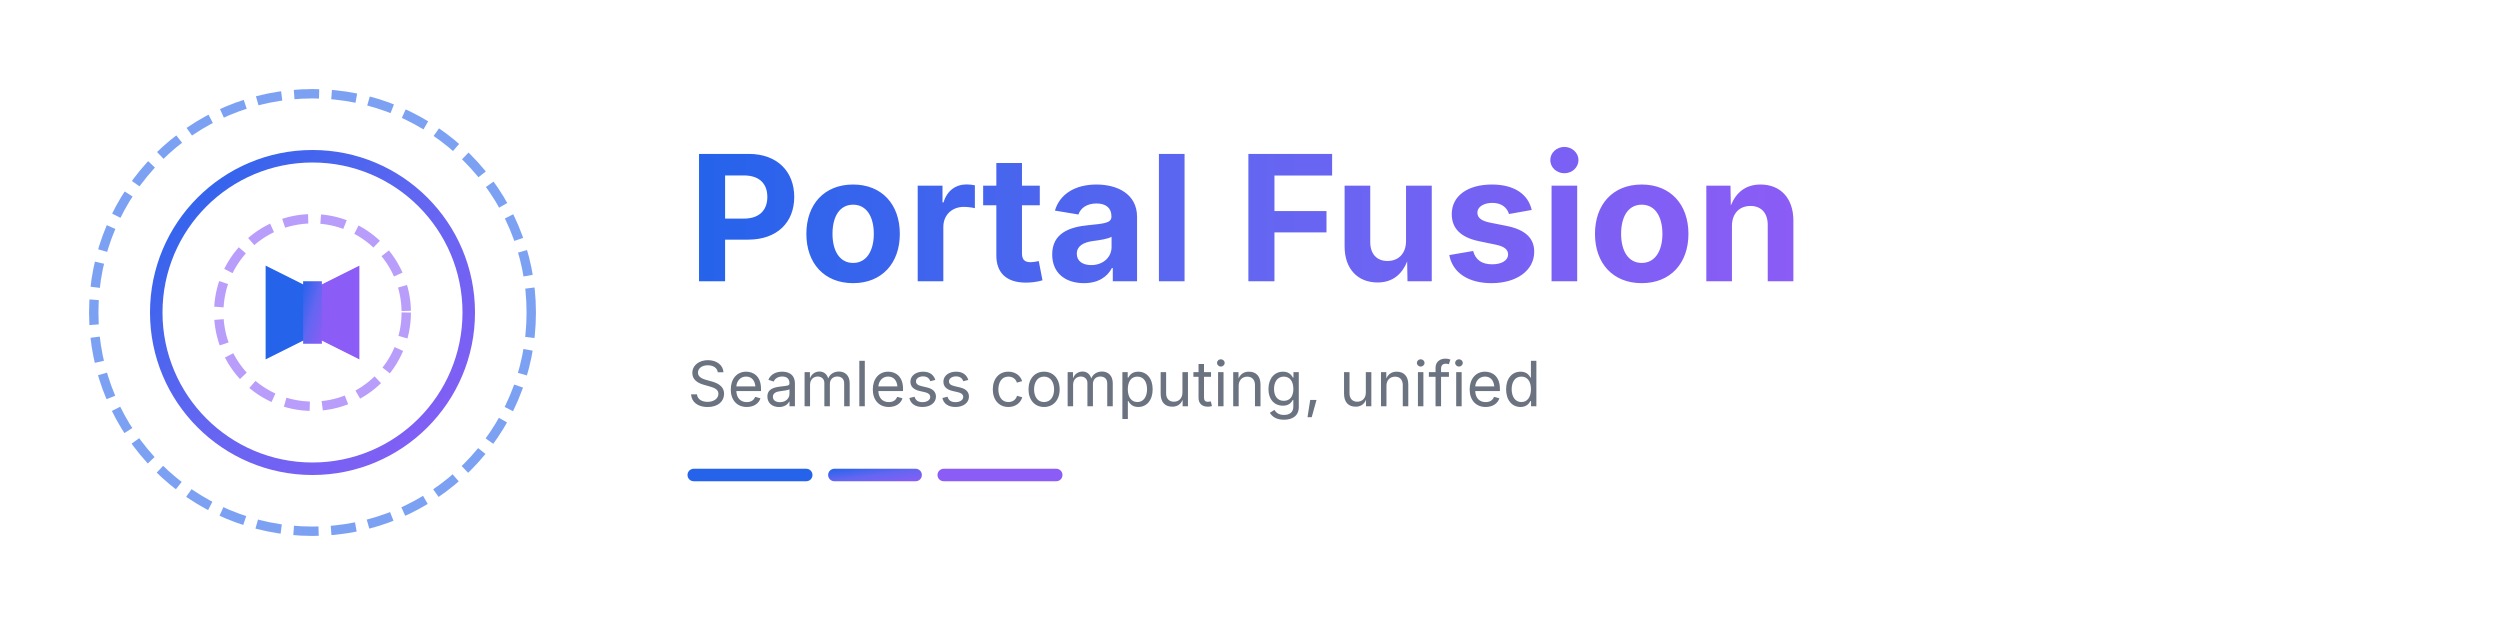
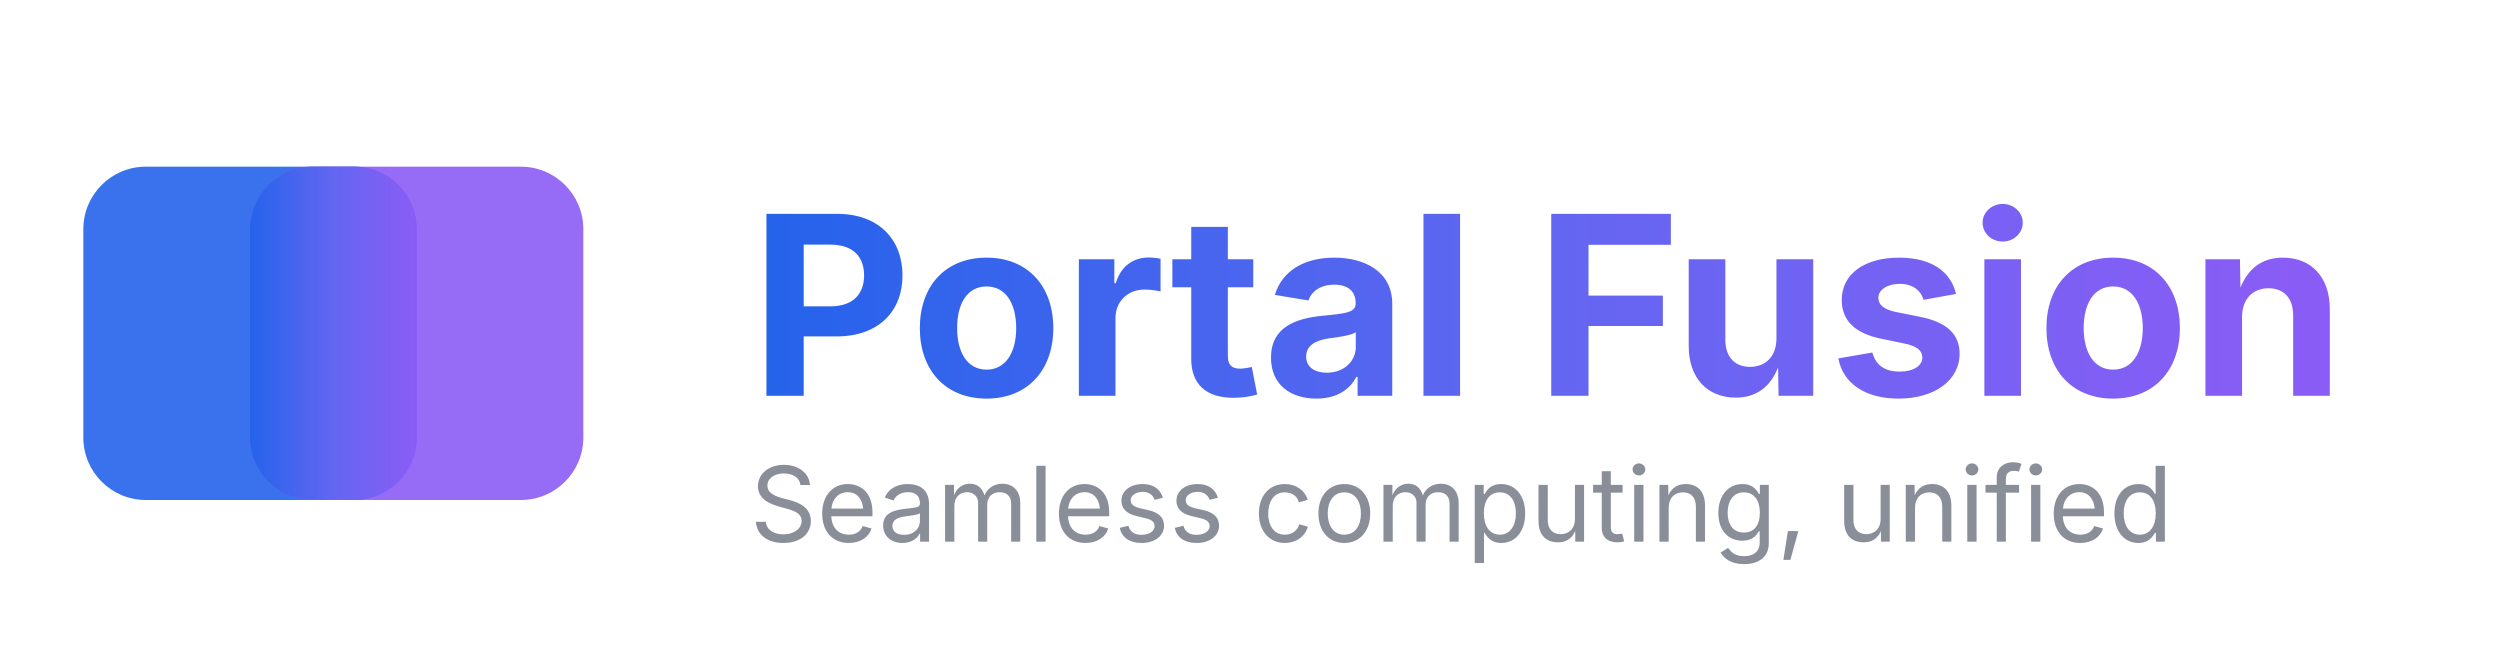
- <svg xmlns="http://www.w3.org/2000/svg" width="800" height="200" viewBox="0 0 800 200" fill="none">
+ <svg xmlns="http://www.w3.org/2000/svg" width="240" height="64" viewBox="0 0 240 64">
  <defs>
-     <linearGradient id="textGradient" x1="0%" y1="0%" x2="100%" y2="0%">
+     <linearGradient id="fusion-h" x1="0%" y1="0%" x2="100%" y2="0%">
      <stop offset="0%" style="stop-color:#2563EB;stop-opacity:1" />
      <stop offset="50%" style="stop-color:#6366F1;stop-opacity:1" />
      <stop offset="100%" style="stop-color:#8B5CF6;stop-opacity:1" />
    </linearGradient>
-     <linearGradient id="iconGradient" x1="0%" y1="0%" x2="100%" y2="100%">
+     <linearGradient id="text-gradient" x1="0%" y1="0%" x2="100%" y2="0%">
      <stop offset="0%" style="stop-color:#2563EB;stop-opacity:1" />
      <stop offset="50%" style="stop-color:#6366F1;stop-opacity:1" />
      <stop offset="100%" style="stop-color:#8B5CF6;stop-opacity:1" />
    </linearGradient>
  </defs>
-   <g transform="translate(100, 100)">
-     <circle r="70" fill="none" stroke="#2563EB" stroke-width="3" stroke-dasharray="8 4" opacity="0.6" />
-     <circle r="50" fill="none" stroke="url(#iconGradient)" stroke-width="4" />
-     <circle r="30" fill="none" stroke="#8B5CF6" stroke-width="3" stroke-dasharray="8 4" opacity="0.6" />
-     <g>
-       <path d="M -15 -15 L -15 15 L 0 7.5 L 0 -7.5 Z" fill="#2563EB" />
-       <path d="M 15 -15 L 15 15 L 0 7.5 L 0 -7.5 Z" fill="#8B5CF6" />
-       <rect x="-3" y="-10" width="6" height="20" fill="url(#iconGradient)" />
-     </g>
+   <g id="icon">
+     <rect x="8" y="16" width="32" height="32" rx="6" fill="#2563EB" opacity="0.9" />
+     <rect x="24" y="16" width="32" height="32" rx="6" fill="#8B5CF6" opacity="0.9" />
+     <rect x="24" y="16" width="16" height="32" rx="6" fill="url(#fusion-h)" />
  </g>
-   <text x="220" y="90" font-family="Inter, -apple-system, sans-serif" font-size="56" font-weight="700" fill="url(#textGradient)">
+   <text x="72" y="38" font-family="-apple-system, BlinkMacSystemFont, 'Segoe UI', 'Inter', sans-serif" font-size="24" font-weight="700" fill="url(#text-gradient)">
    Portal Fusion
  </text>
-   <text x="220" y="130" font-family="Inter, -apple-system, sans-serif" font-size="20" font-weight="400" fill="#6B7280">
+   <text x="72" y="52" font-family="-apple-system, BlinkMacSystemFont, 'Segoe UI', 'Inter', sans-serif" font-size="10" font-weight="400" fill="#6B7280" opacity="0.8">
    Seamless computing, unified
  </text>
-   <g transform="translate(220, 150)">
-     <rect x="0" y="0" width="40" height="4" rx="2" fill="#2563EB" />
-     <rect x="45" y="0" width="30" height="4" rx="2" fill="url(#iconGradient)" />
-     <rect x="80" y="0" width="40" height="4" rx="2" fill="#8B5CF6" />
-   </g>
</svg>
